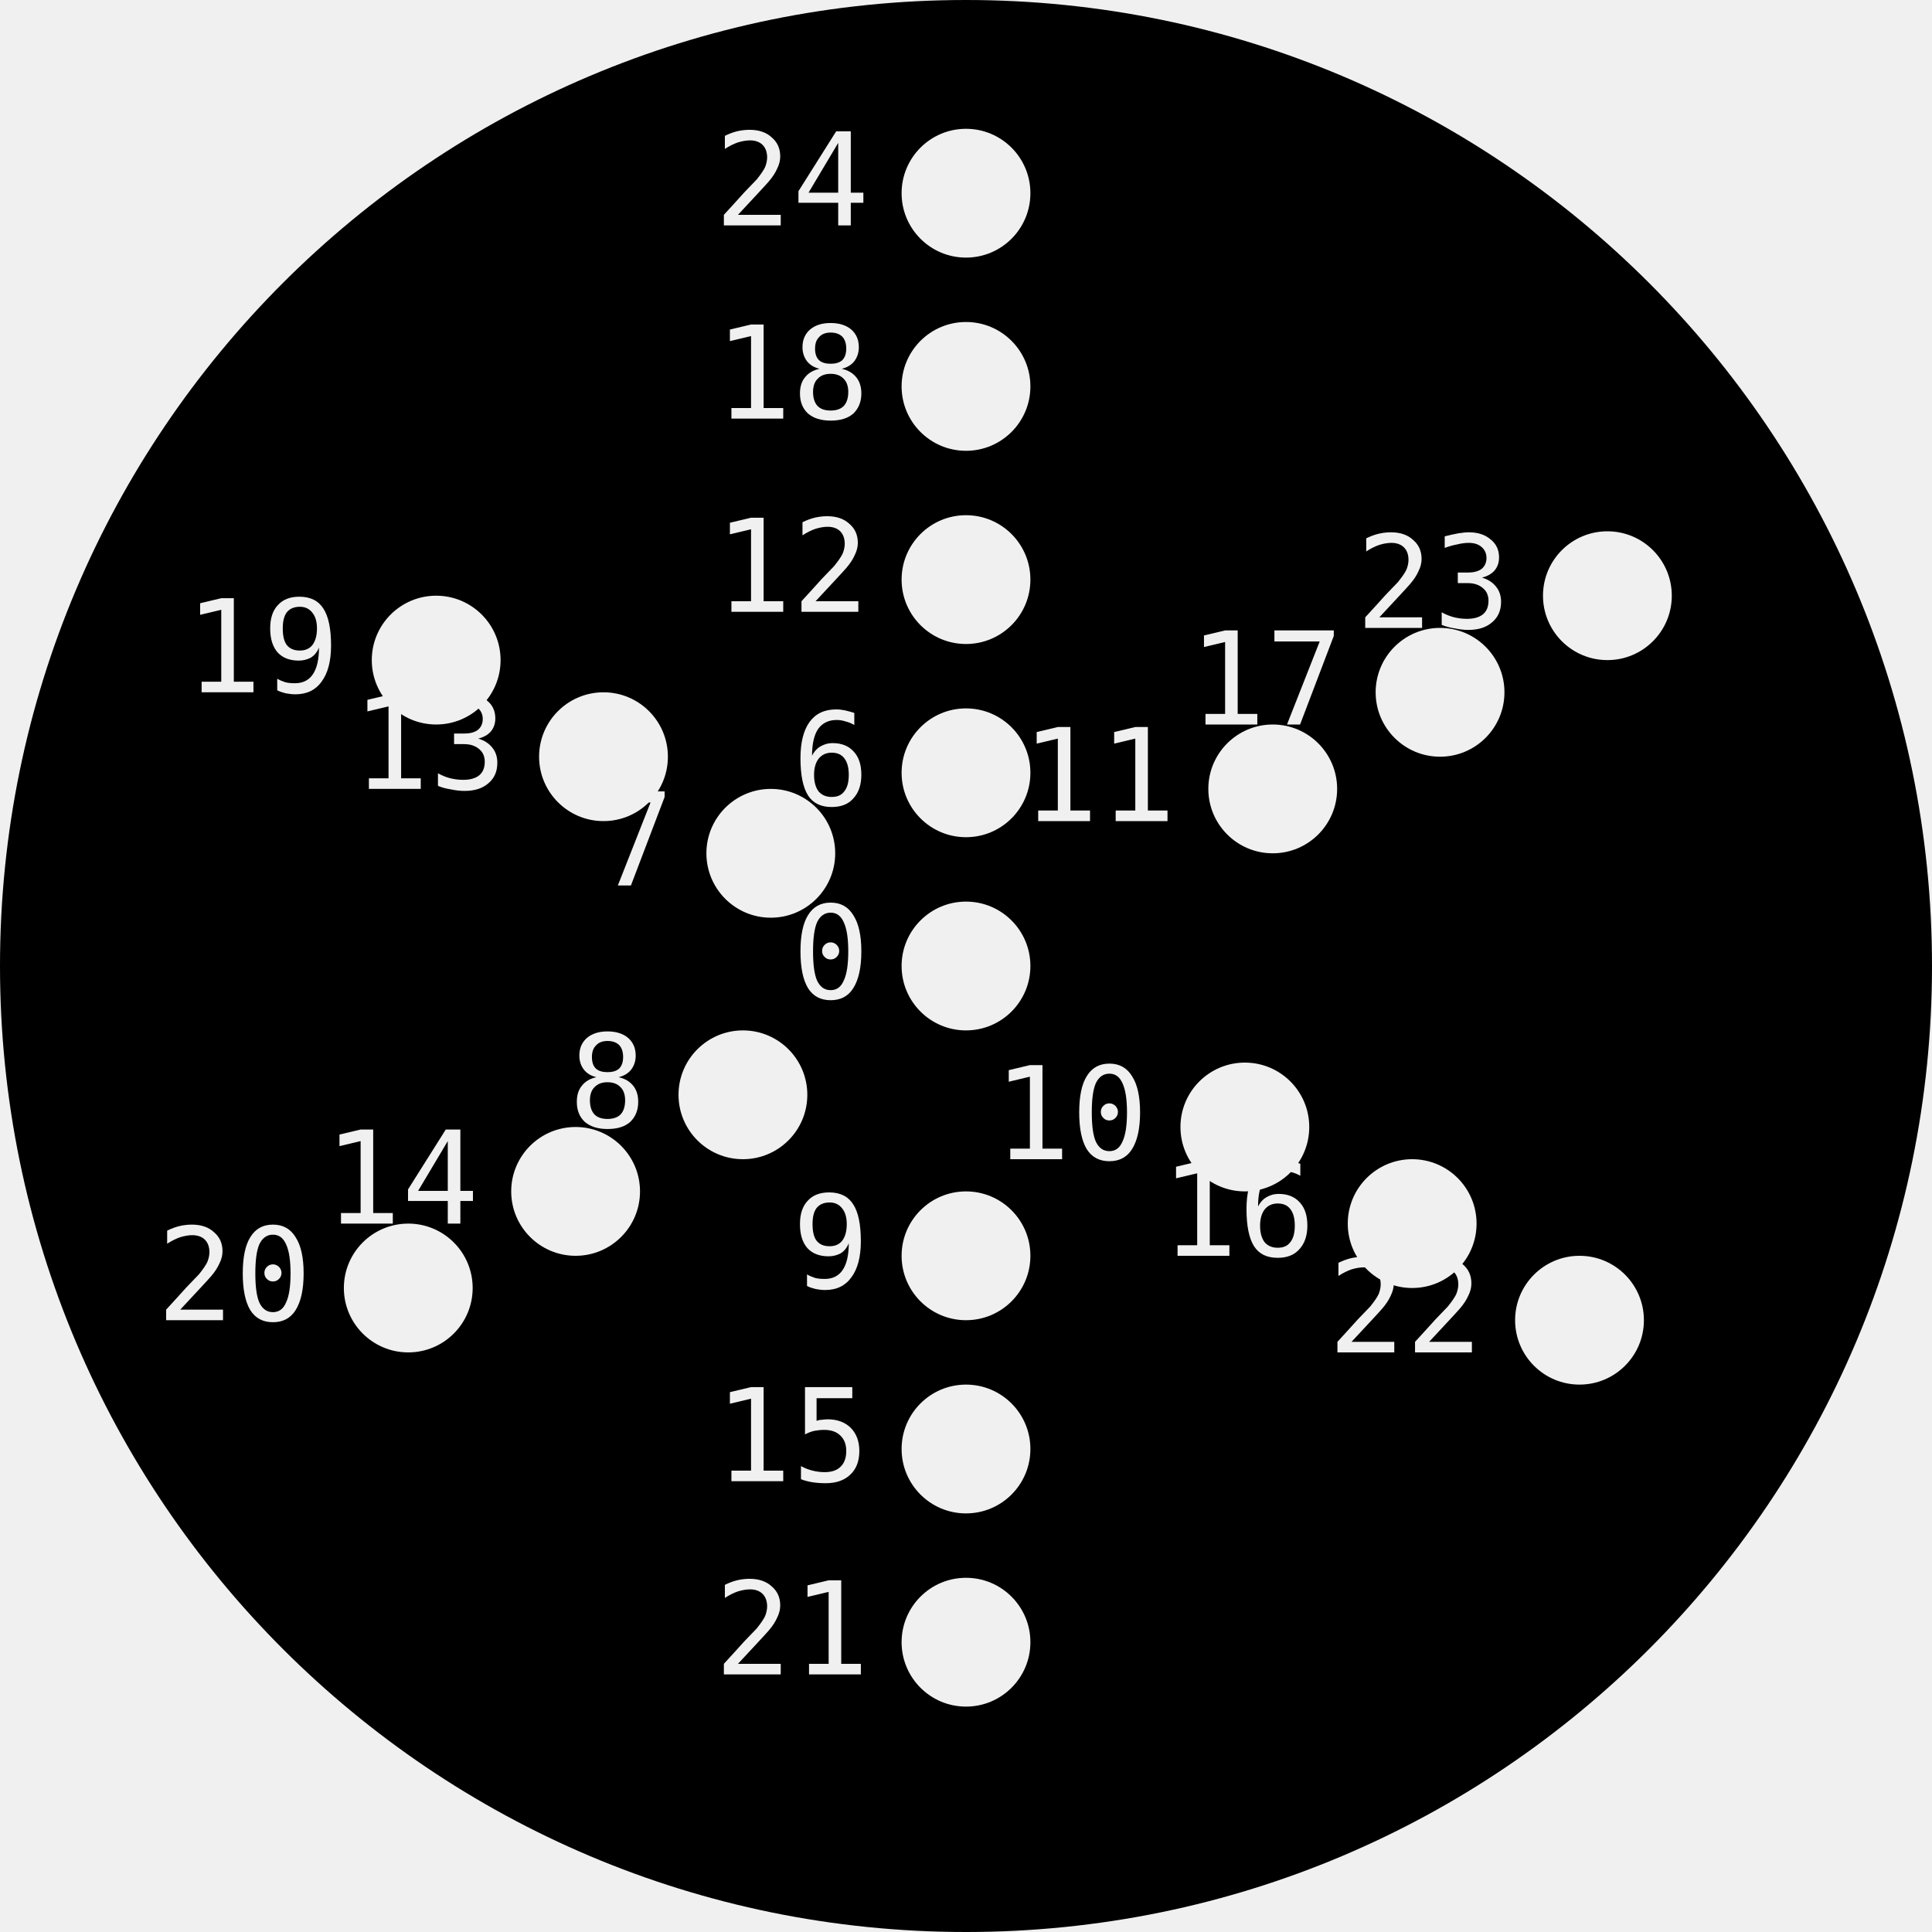
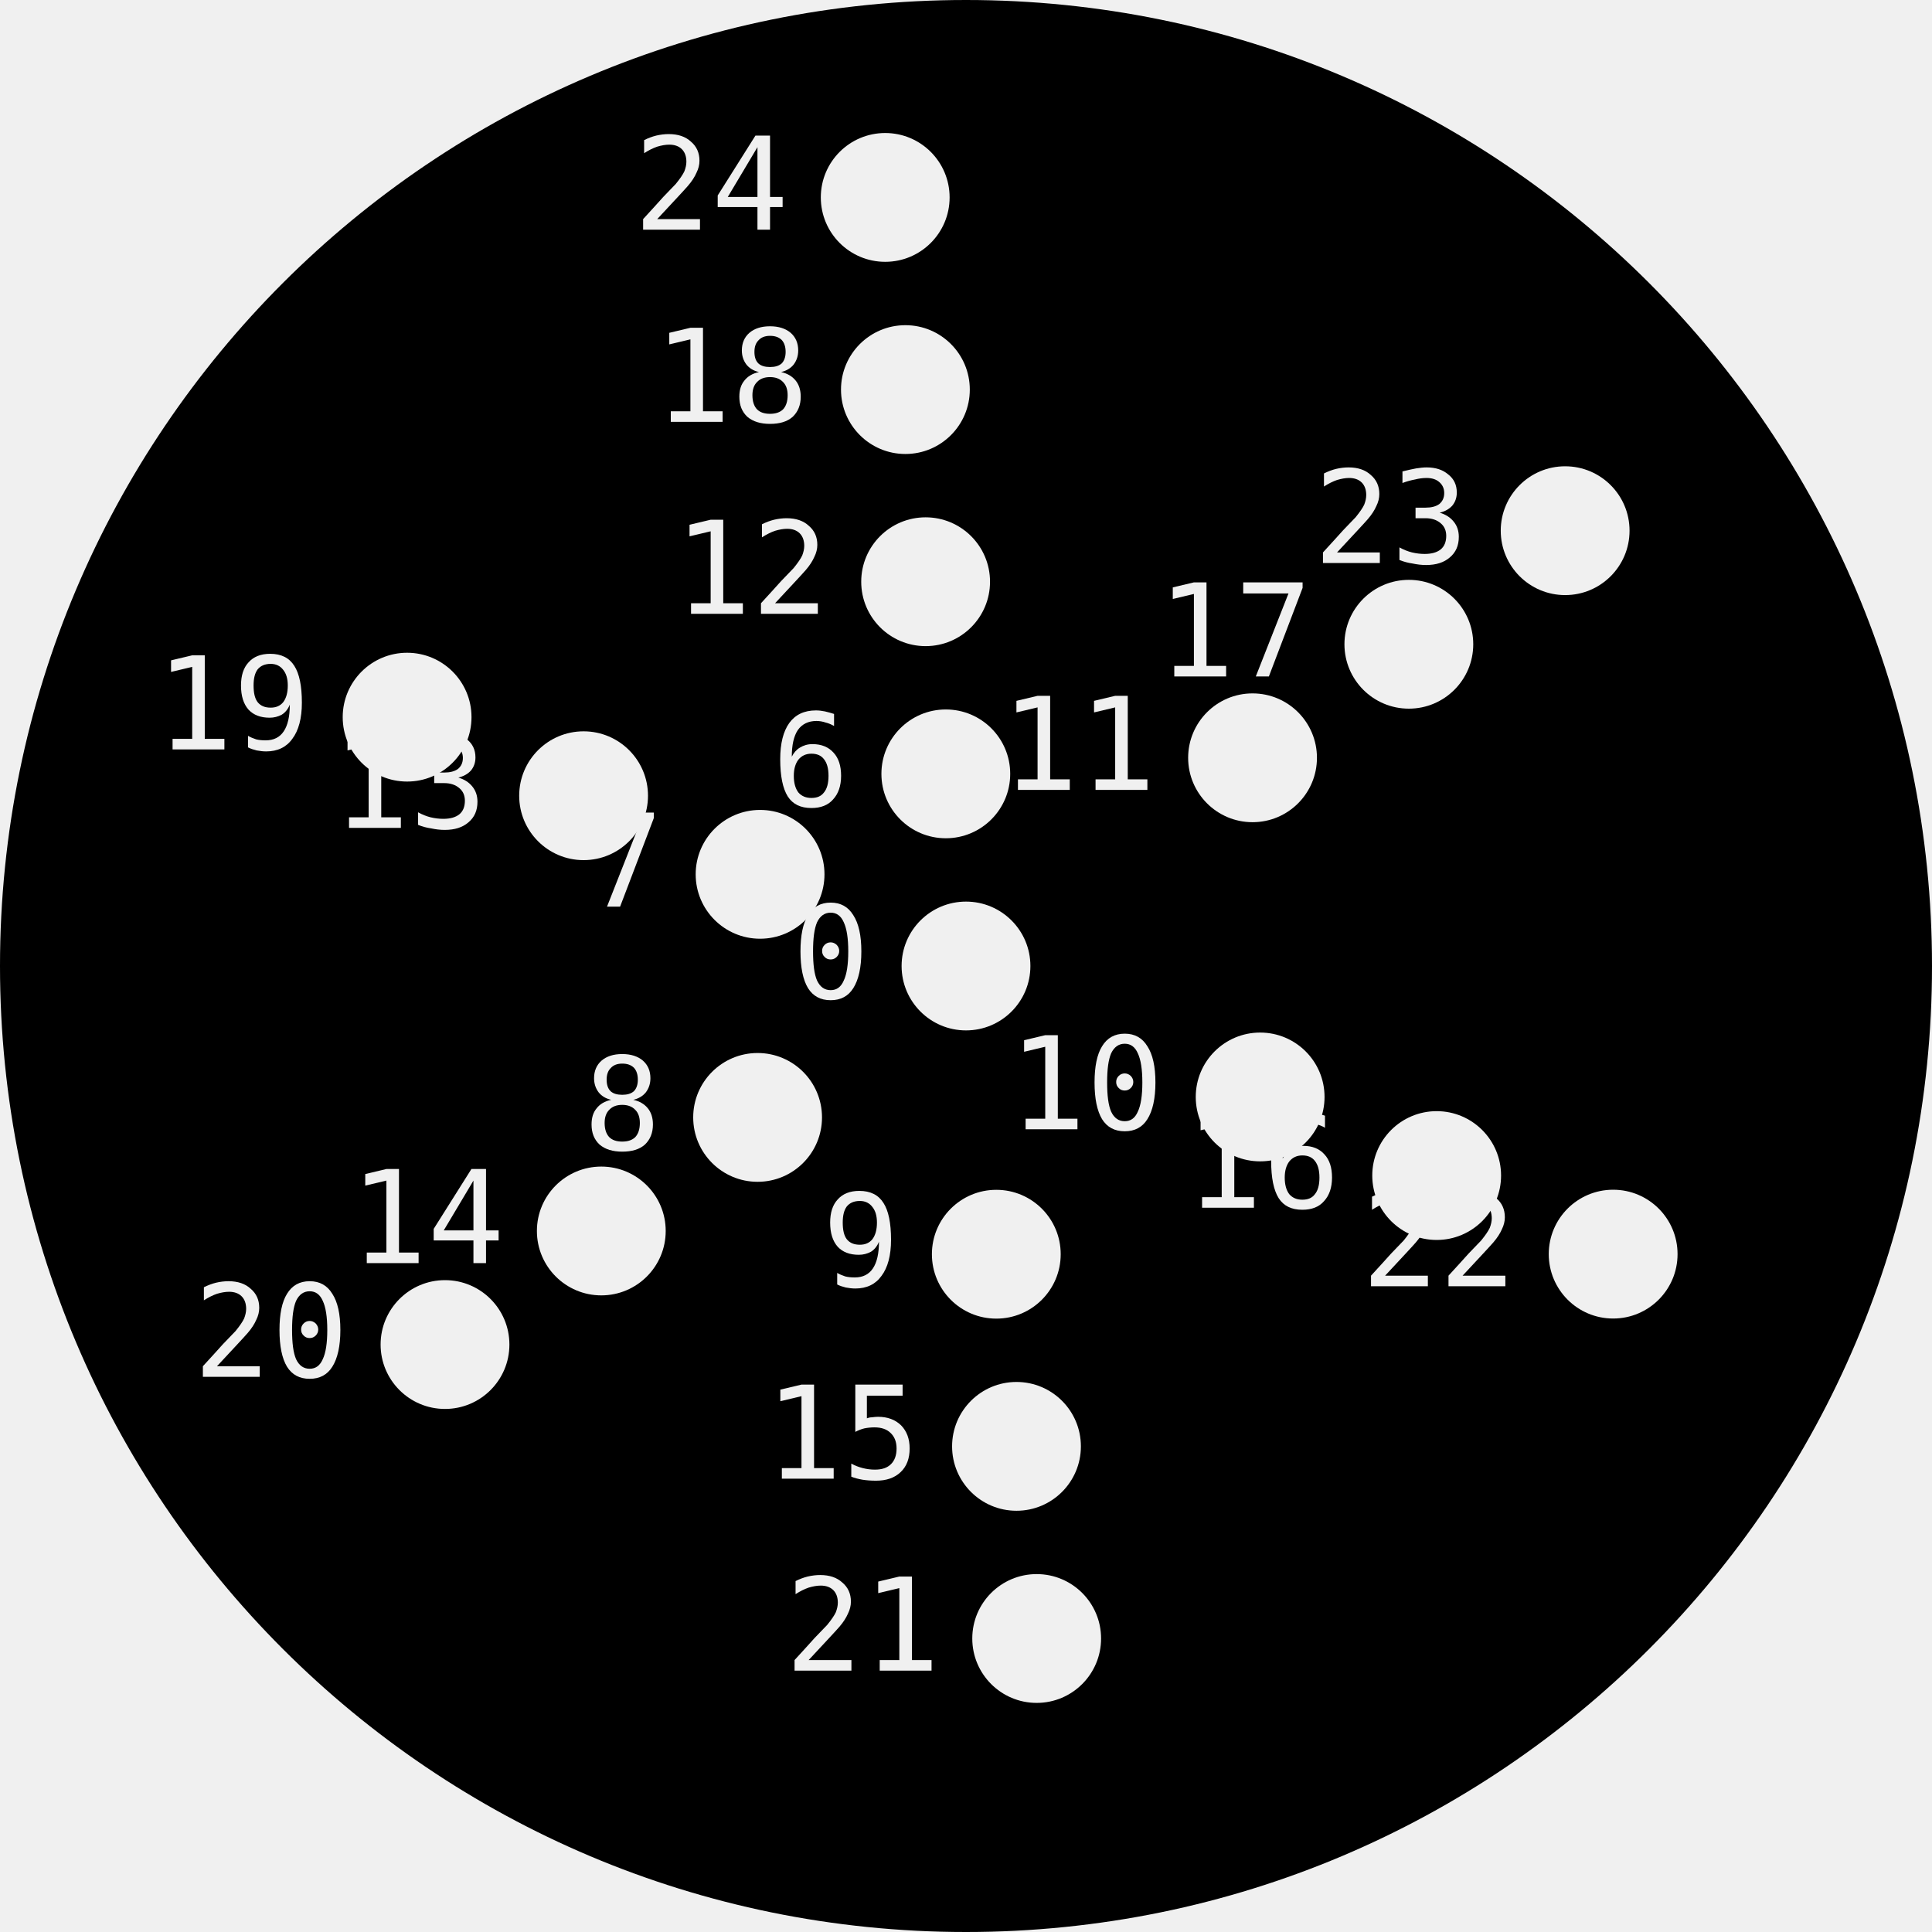
<svg xmlns="http://www.w3.org/2000/svg" xmlns:ns1="http://nathanfriend.io/inspiral">
  <style>
    text {
      font-family: monospace;
      font-size: 4px;
    }
  </style>
  <g>
    <mask id="holes">
      <rect width="100%" height="100%" fill="white" />
-       <circle cx="30" cy="30" r="2" ns1:hole-name="0" />
+       <circle cx="30" cy="30" r="2" ns1:hole-name="0" ns1:hole-text-position-angle="3.2463124087094526" ns1:hole-text-rotation-angle="0.1047197551196597" />
      <text x="27" y="31" text-anchor="end">0</text>
-       <circle cx="30" cy="24" r="2" ns1:hole-name="6" />
-       <text x="27" y="25" text-anchor="end">6</text>
-       <circle cx="30" cy="18" r="2" ns1:hole-name="12" />
-       <text x="27" y="19" text-anchor="end">12</text>
-       <circle cx="30" cy="12" r="2" ns1:hole-name="18" />
-       <text x="27" y="13" text-anchor="end">18</text>
-       <circle cx="30" cy="6" r="2" ns1:hole-name="24" />
-       <text x="27" y="7" text-anchor="end">24</text>
-       <circle cx="23.938" cy="26.5" r="2" ns1:hole-name="7" />
-       <text x="20.938" y="27.5" text-anchor="end">7</text>
-       <circle cx="18.742" cy="23.5" r="2" ns1:hole-name="13" />
-       <text x="15.742" y="24.5" text-anchor="end">13</text>
-       <circle cx="13.546" cy="20.5" r="2" ns1:hole-name="19" />
-       <text x="10.546" y="21.5" text-anchor="end">19</text>
-       <circle cx="23.072" cy="34" r="2" ns1:hole-name="8" />
-       <text x="20.072" y="35" text-anchor="end">8</text>
-       <circle cx="17.876" cy="37" r="2" ns1:hole-name="14" />
-       <text x="14.876" y="38" text-anchor="end">14</text>
-       <circle cx="12.679" cy="40" r="2" ns1:hole-name="20" />
-       <text x="9.679" y="41" text-anchor="end">20</text>
-       <circle cx="30" cy="39" r="2" ns1:hole-name="9" />
-       <text x="27" y="40" text-anchor="end">9</text>
-       <circle cx="30" cy="45" r="2" ns1:hole-name="15" />
-       <text x="27" y="46" text-anchor="end">15</text>
-       <circle cx="30" cy="51" r="2" ns1:hole-name="21" />
-       <text x="27" y="52" text-anchor="end">21</text>
-       <circle cx="38.66" cy="35" r="2" ns1:hole-name="10" />
-       <text x="35.66" y="36" text-anchor="end">10</text>
-       <circle cx="43.856" cy="38" r="2" ns1:hole-name="16" />
-       <text x="40.856" y="39" text-anchor="end">16</text>
-       <circle cx="49.053" cy="41" r="2" ns1:hole-name="22" />
-       <text x="46.053" y="42" text-anchor="end">22</text>
-       <circle cx="39.526" cy="24.5" r="2" ns1:hole-name="11" />
-       <text x="36.526" y="25.5" text-anchor="end">11</text>
-       <circle cx="44.722" cy="21.5" r="2" ns1:hole-name="17" />
-       <text x="41.722" y="22.5" text-anchor="end">17</text>
-       <circle cx="49.919" cy="18.5" r="2" ns1:hole-name="23" />
-       <text x="46.919" y="19.5" text-anchor="end">23</text>
+       <circle cx="29.373" cy="24.033" r="2" ns1:hole-name="6" ns1:hole-text-position-angle="3.2463124087094526" ns1:hole-text-rotation-angle="0.1047197551196597" />
+       <text x="26.373" y="25.033" text-anchor="end">6</text>
+       <circle cx="28.746" cy="18.066" r="2" ns1:hole-name="12" ns1:hole-text-position-angle="3.2463124087094526" ns1:hole-text-rotation-angle="0.1047197551196597" />
+       <text x="25.746" y="19.066" text-anchor="end">12</text>
+       <circle cx="28.118" cy="12.099" r="2" ns1:hole-name="18" ns1:hole-text-position-angle="3.2463124087094526" ns1:hole-text-rotation-angle="0.1047197551196597" />
+       <text x="25.118" y="13.099" text-anchor="end">18</text>
+       <circle cx="27.491" cy="6.131" r="2" ns1:hole-name="24" ns1:hole-text-position-angle="3.2463124087094526" ns1:hole-text-rotation-angle="0.1047197551196597" />
+       <text x="24.491" y="7.131" text-anchor="end">24</text>
+       <circle cx="23.605" cy="27.153" r="2" ns1:hole-name="7" ns1:hole-text-position-angle="4.29350995990605" ns1:hole-text-rotation-angle="1.1519173063162573" />
+       <text x="20.605" y="28.153" text-anchor="end">7</text>
+       <circle cx="18.124" cy="24.712" r="2" ns1:hole-name="13" ns1:hole-text-position-angle="4.29350995990605" ns1:hole-text-rotation-angle="1.1519173063162573" />
+       <text x="15.124" y="25.712" text-anchor="end">13</text>
+       <circle cx="12.643" cy="22.272" r="2" ns1:hole-name="19" ns1:hole-text-position-angle="4.29350995990605" ns1:hole-text-rotation-angle="1.1519173063162573" />
+       <text x="9.643" y="23.272" text-anchor="end">19</text>
+       <circle cx="23.528" cy="34.702" r="2" ns1:hole-name="8" ns1:hole-text-position-angle="5.340707511102648" ns1:hole-text-rotation-angle="2.199114857512855" />
+       <text x="20.528" y="35.702" text-anchor="end">8</text>
+       <circle cx="18.674" cy="38.229" r="2" ns1:hole-name="14" ns1:hole-text-position-angle="5.340707511102648" ns1:hole-text-rotation-angle="2.199114857512855" />
+       <text x="15.674" y="39.229" text-anchor="end">14</text>
+       <circle cx="13.82" cy="41.756" r="2" ns1:hole-name="20" ns1:hole-text-position-angle="5.340707511102648" ns1:hole-text-rotation-angle="2.199114857512855" />
+       <text x="10.82" y="42.756" text-anchor="end">20</text>
+       <circle cx="30.941" cy="38.951" r="2" ns1:hole-name="9" ns1:hole-text-position-angle="6.387905062299246" ns1:hole-text-rotation-angle="3.2463124087094526" />
+       <text x="27.941" y="39.951" text-anchor="end">9</text>
+       <circle cx="31.568" cy="44.918" r="2" ns1:hole-name="15" ns1:hole-text-position-angle="6.387905062299246" ns1:hole-text-rotation-angle="3.2463124087094526" />
+       <text x="28.568" y="45.918" text-anchor="end">15</text>
+       <circle cx="32.195" cy="50.885" r="2" ns1:hole-name="21" ns1:hole-text-position-angle="6.387905062299246" ns1:hole-text-rotation-angle="3.2463124087094526" />
+       <text x="29.195" y="51.885" text-anchor="end">21</text>
+       <circle cx="39.135" cy="34.067" r="2" ns1:hole-name="10" ns1:hole-text-position-angle="7.435102613495843" ns1:hole-text-rotation-angle="4.29350995990605" />
+       <text x="36.135" y="35.067" text-anchor="end">10</text>
+       <circle cx="44.617" cy="36.508" r="2" ns1:hole-name="16" ns1:hole-text-position-angle="7.435102613495843" ns1:hole-text-rotation-angle="4.29350995990605" />
+       <text x="41.617" y="37.508" text-anchor="end">16</text>
+       <circle cx="50.098" cy="38.948" r="2" ns1:hole-name="22" ns1:hole-text-position-angle="7.435102613495843" ns1:hole-text-rotation-angle="4.29350995990605" />
+       <text x="47.098" y="39.948" text-anchor="end">22</text>
+       <circle cx="38.899" cy="23.534" r="2" ns1:hole-name="11" ns1:hole-text-position-angle="8.482300164692441" ns1:hole-text-rotation-angle="5.340707511102648" />
+       <text x="35.899" y="24.534" text-anchor="end">11</text>
+       <circle cx="43.753" cy="20.008" r="2" ns1:hole-name="17" ns1:hole-text-position-angle="8.482300164692441" ns1:hole-text-rotation-angle="5.340707511102648" />
+       <text x="40.753" y="21.008" text-anchor="end">17</text>
+       <circle cx="48.607" cy="16.481" r="2" ns1:hole-name="23" ns1:hole-text-position-angle="8.482300164692441" ns1:hole-text-rotation-angle="5.340707511102648" />
+       <text x="45.607" y="17.481" text-anchor="end">23</text>
    </mask>
    <path mask="url(#holes)" d="M 60 30              A 30 30 0 1 0 0 30              A 30 30 0 0 0 60 30              Z" />
  </g>
</svg>
